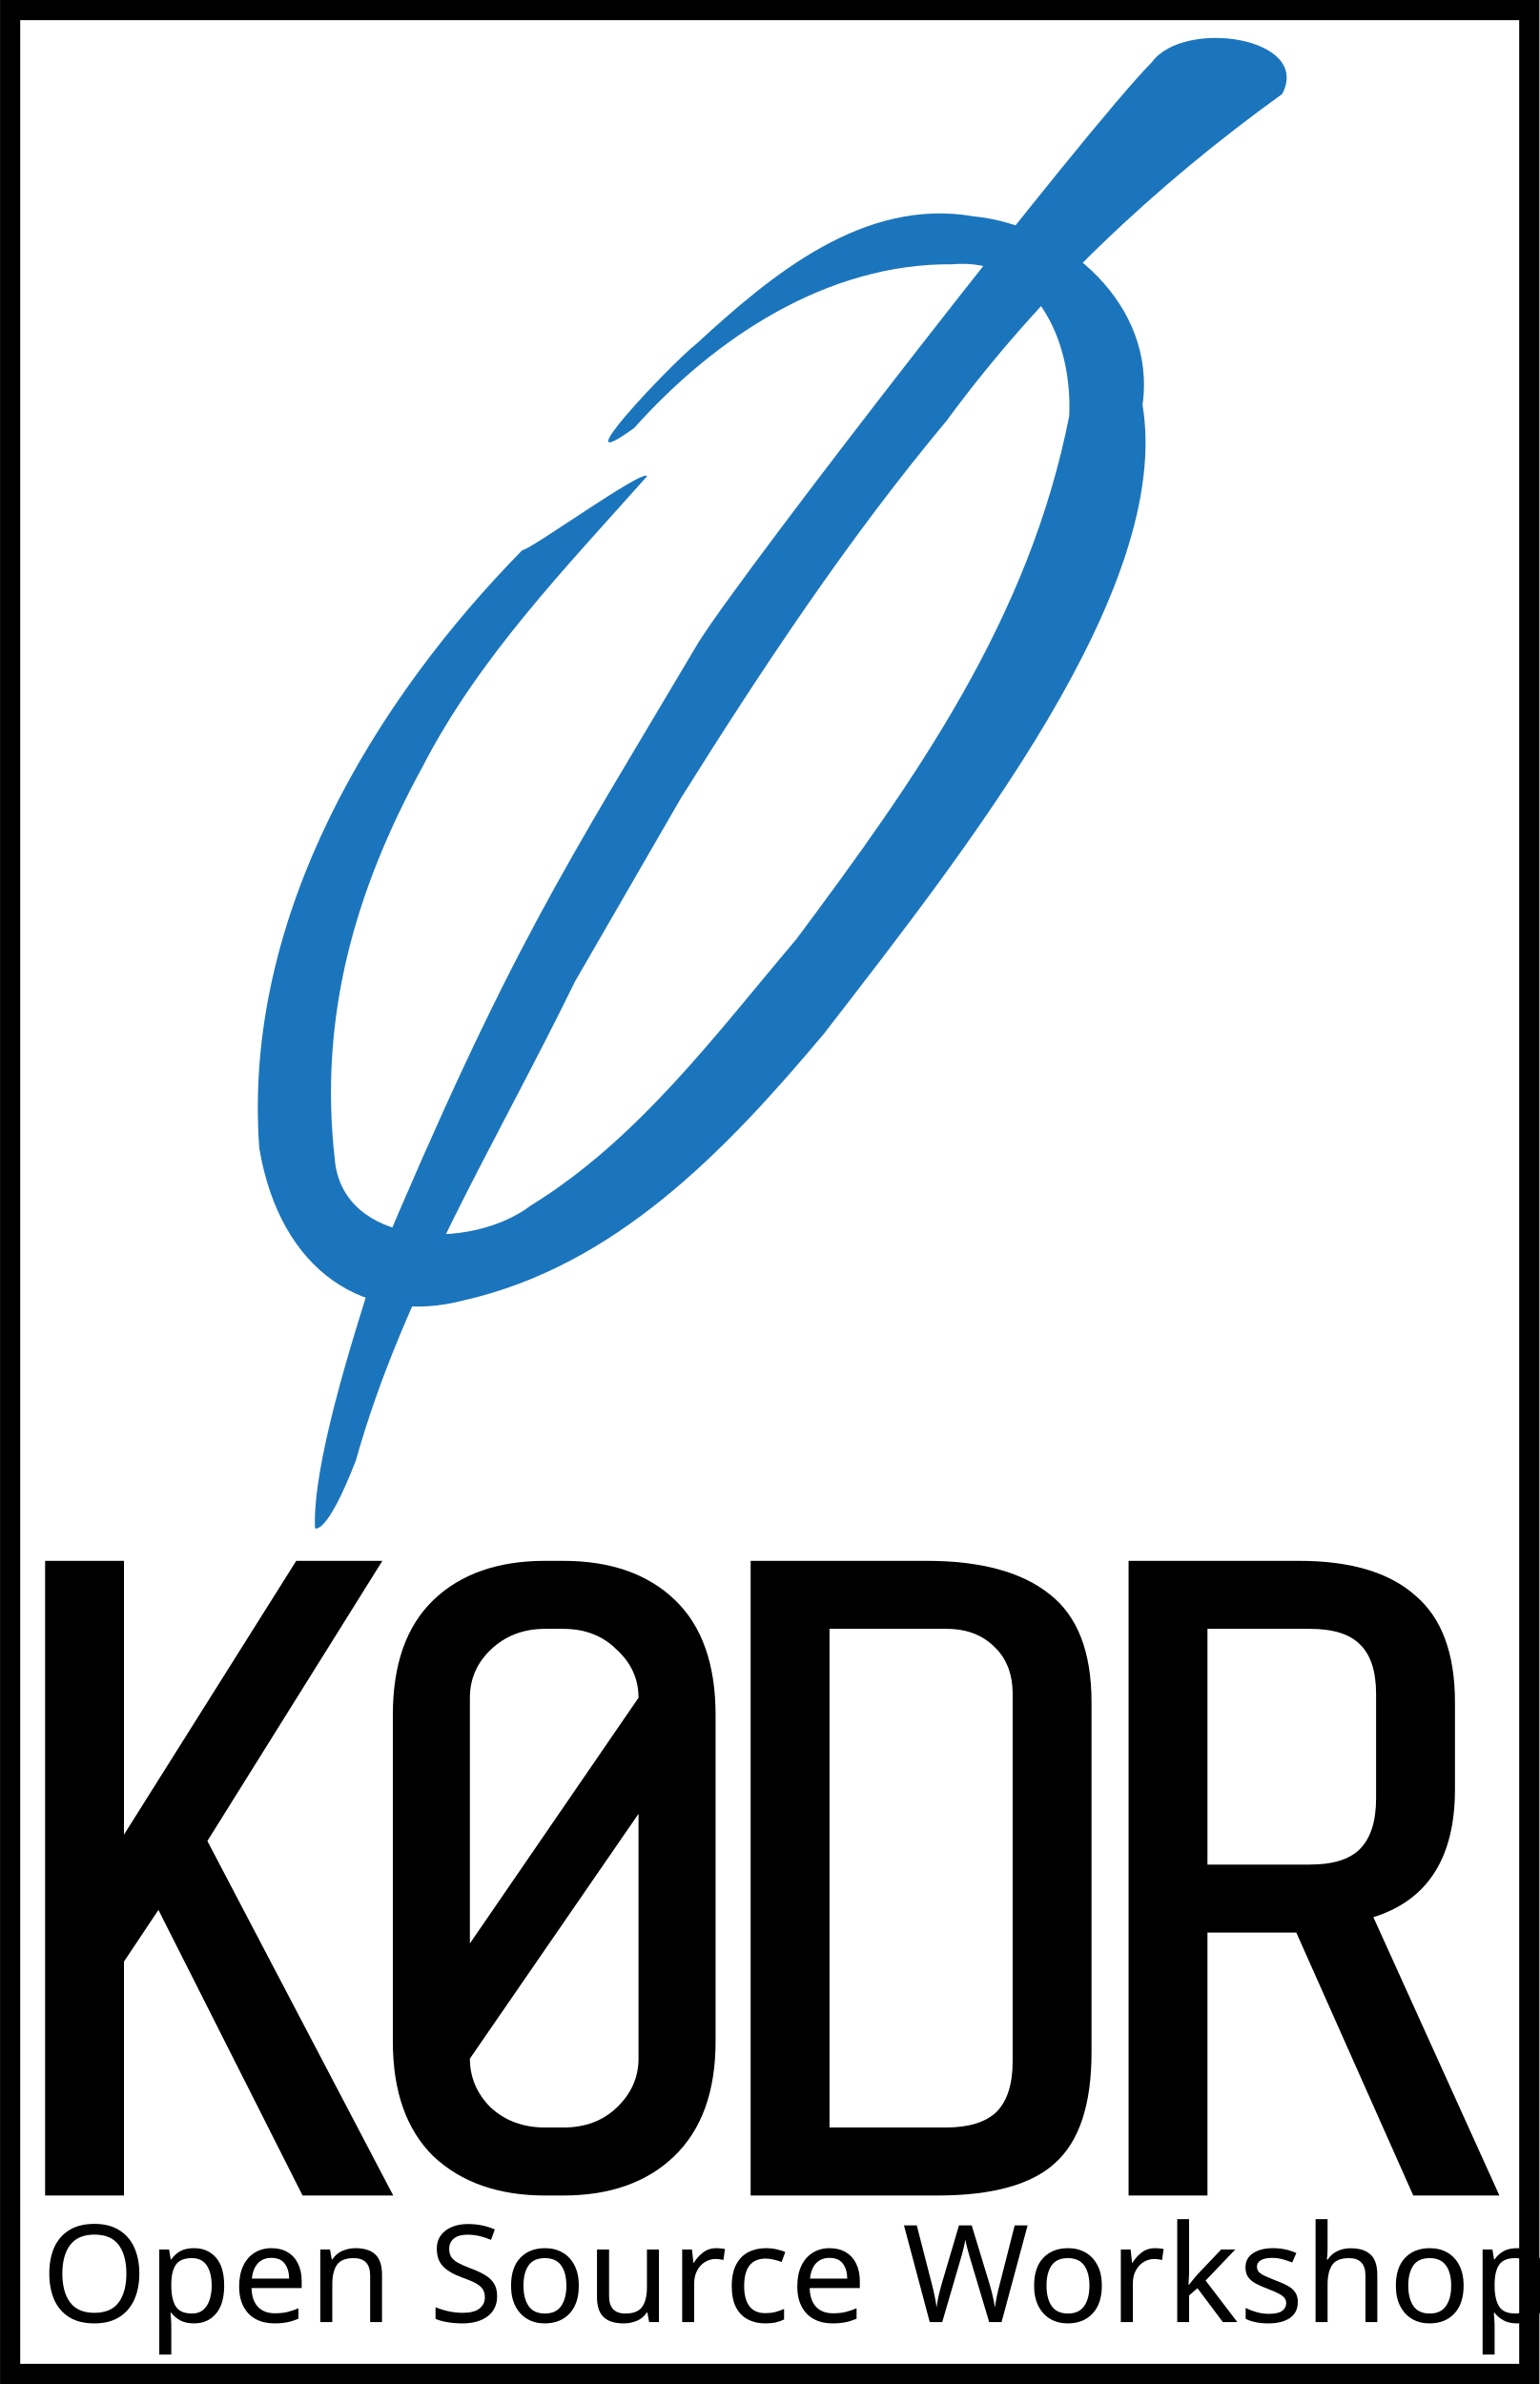
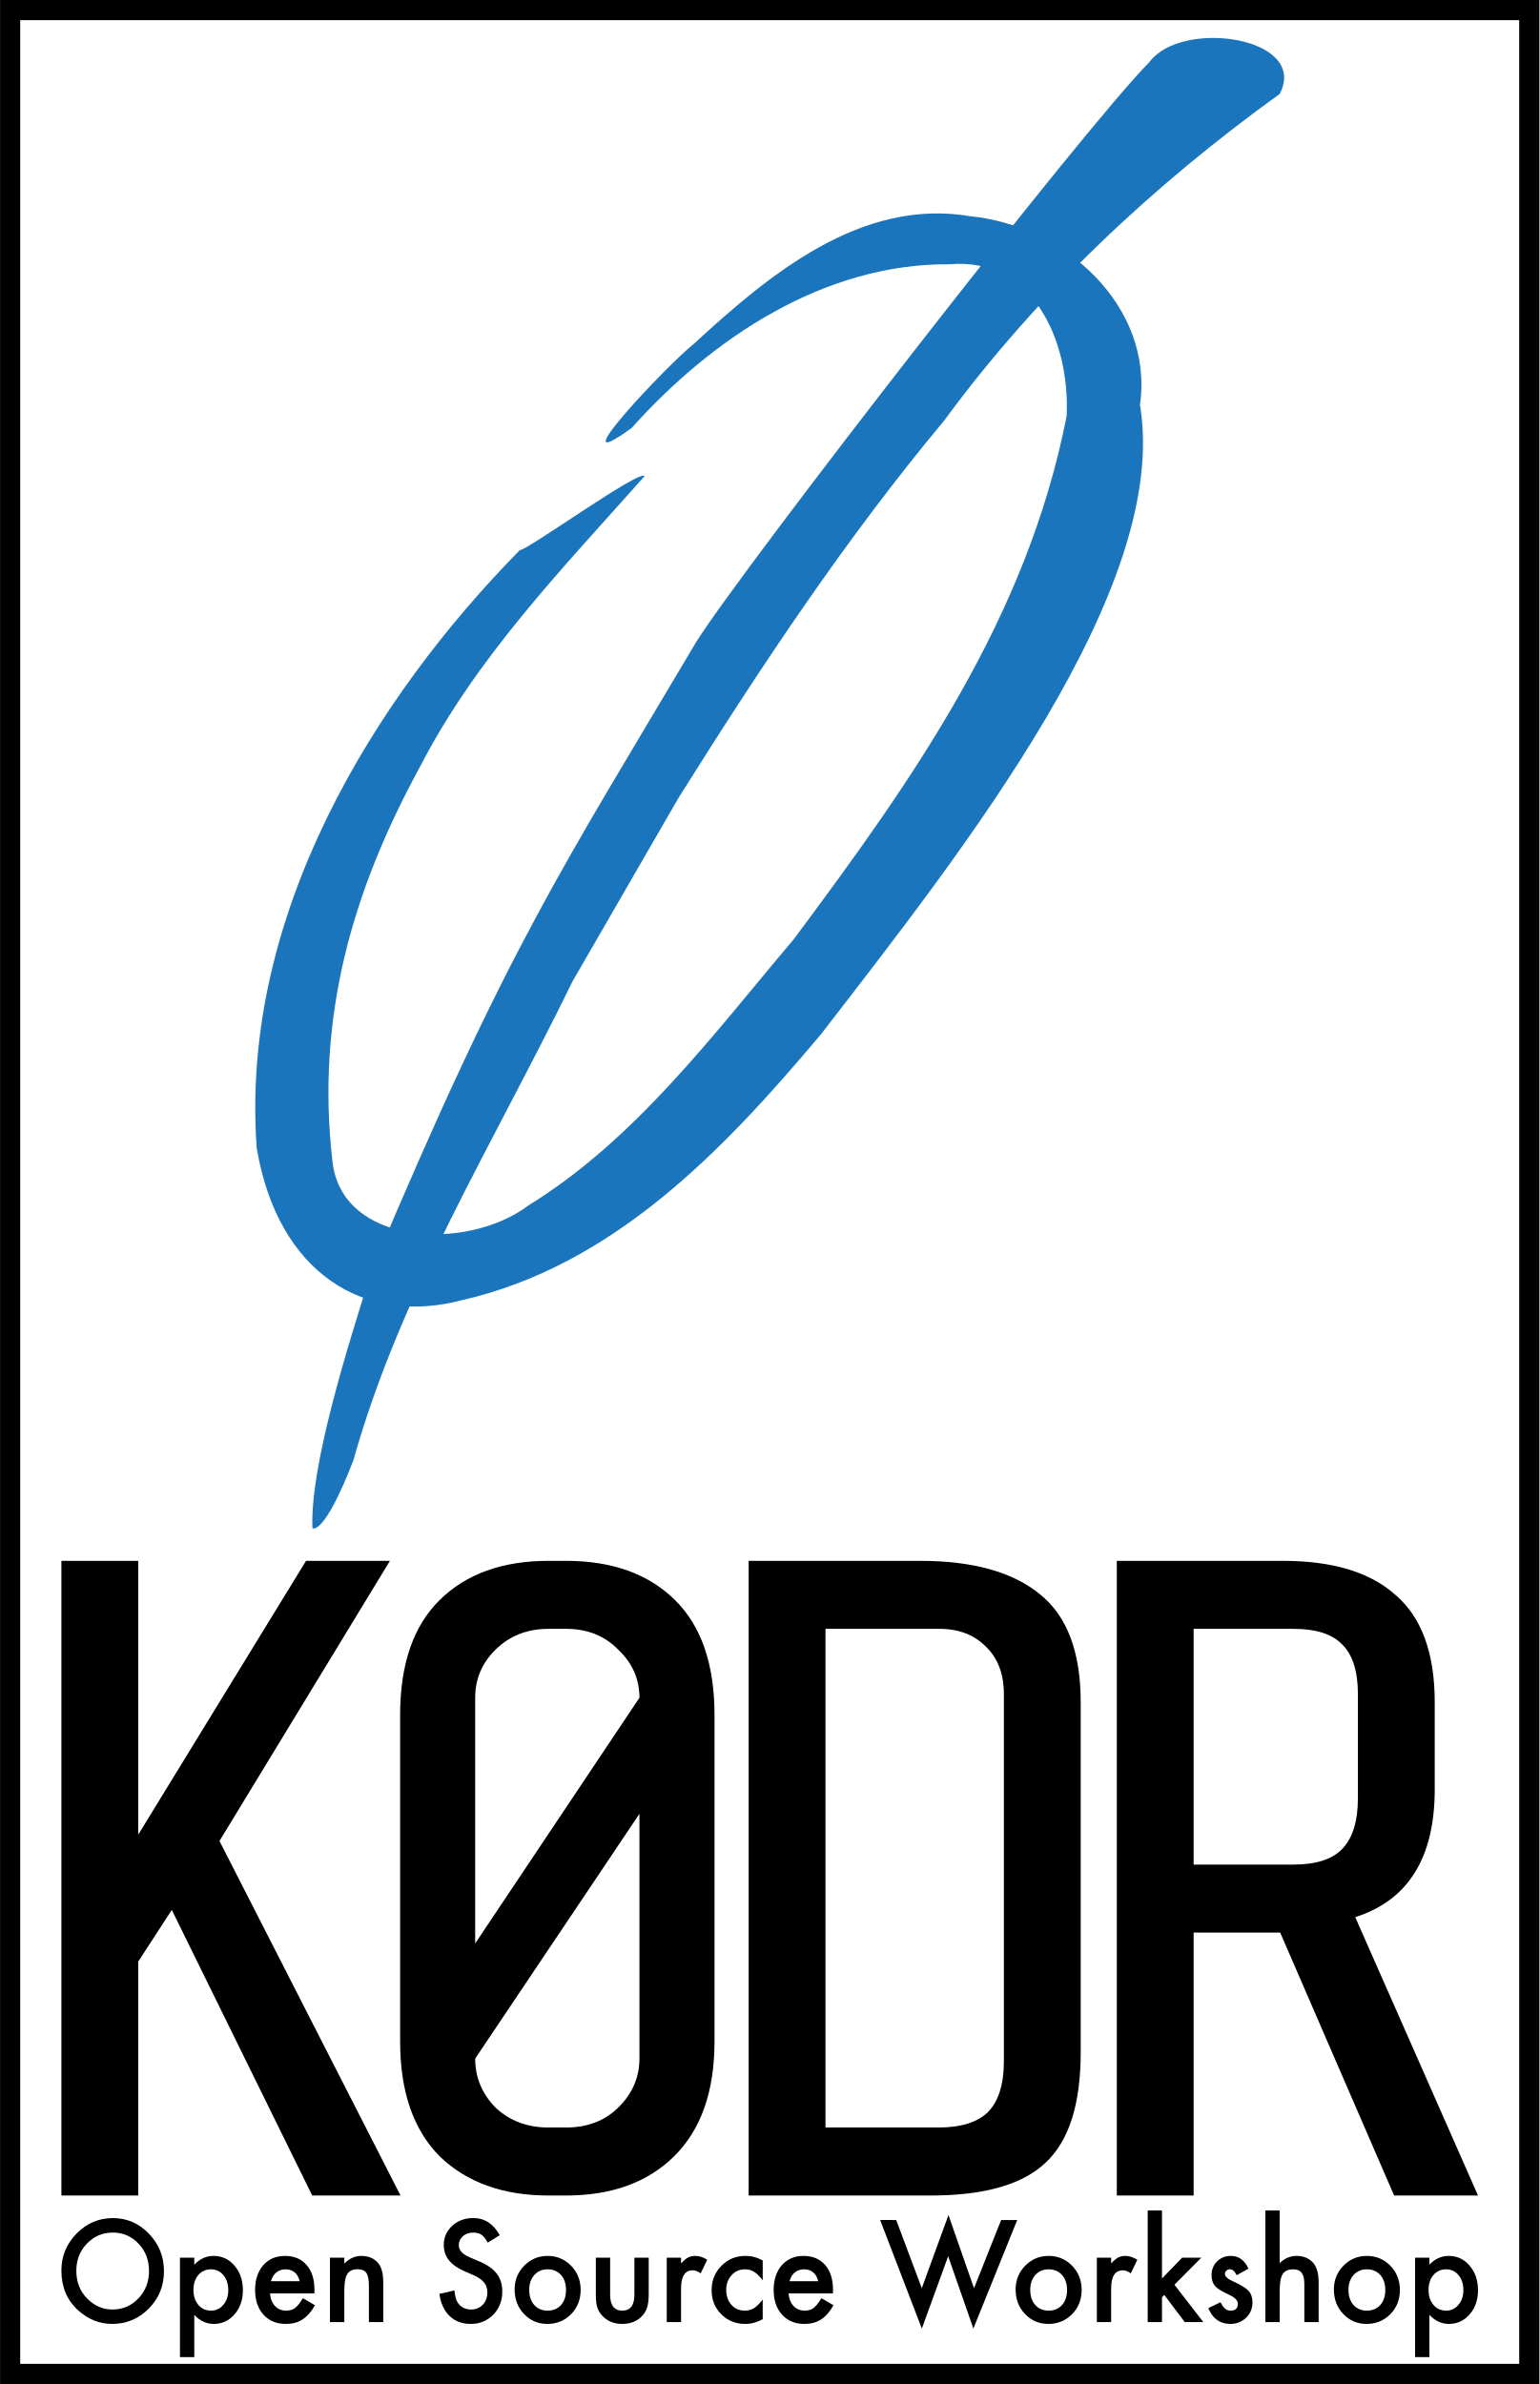
<svg xmlns="http://www.w3.org/2000/svg" width="3.396in" height="5.259in" viewBox="0 0 305.609 473.294" id="svg3343" version="1.1">
  <defs id="defs3345" />
  <g id="layer2" style="display:inline" transform="translate(-339.4511,-238.0164)">
    <rect ry="0" y="240.016" x="341.451" height="469.294" width="301.609" id="rect3486" style="display:inline;fill:#ffffff;fill-opacity:1;stroke:#000000;stroke-width:4;stroke-miterlimit:4;stroke-dasharray:none;stroke-opacity:1" />
  </g>
  <g id="layer1" style="display:inline" transform="translate(-339.4511,-238.0164)">
-     <g id="g3538" transform="translate(120.2082,-66.67007)">
-       <g transform="matrix(2.345542,-0.09992772,0.09992772,2.345542,90.0739,285.9872)" id="g4291">
-         <g id="g32" transform="matrix(1.25,0,0,-1.25,100.2021,95.27049)">
-           <path style="fill:#1b75bc;fill-opacity:1;fill-rule:evenodd;stroke:none" d="M -0.409,0 C -6.388,-11.015 -12.966,-20.61 -16.609,-31.756 c -2.228,-5.091 -2.961,-4.465 -2.961,-4.465 0.008,4.237 2.949,12.315 4.788,17.356 C -4.662,2.579 -0.812,7.625 8.938,22.6 12.511,27.731 36.672,56.27 41.219,60.456 c 2.303,2.884 10.909,1.224 8.716,-2.525 C 41.094,52.112 32.962,45.109 26.321,36.824 19.299,29.103 13.174,20.656 7.273,12.08" id="path34" />
+     <g id="g859" transform="translate(-0.505091)">
+       <g id="g3538" transform="translate(120.2082,-66.67007)">
+         <g transform="matrix(2.345542,-0.09992772,0.09992772,2.345542,90.0739,285.9872)" id="g4291">
+           <g id="g32" transform="matrix(1.25,0,0,-1.25,100.2021,95.27049)">
+             <path style="fill:#1b75bc;fill-opacity:1;fill-rule:evenodd;stroke:none" d="M -0.409,0 C -6.388,-11.015 -12.966,-20.61 -16.609,-31.756 c -2.228,-5.091 -2.961,-4.465 -2.961,-4.465 0.008,4.237 2.949,12.315 4.788,17.356 C -4.662,2.579 -0.812,7.625 8.938,22.6 12.511,27.731 36.672,56.27 41.219,60.456 c 2.303,2.884 10.909,1.224 8.716,-2.525 C 41.094,52.112 32.962,45.109 26.321,36.824 19.299,29.103 13.174,20.656 7.273,12.08" id="path34" />
+           </g>
+           <g id="g76" transform="matrix(1.25,0,0,-1.25,110.8555,102.5219)" />
        </g>
-         <g id="g76" transform="matrix(1.25,0,0,-1.25,110.8555,102.5219)" />
      </g>
+       <path style="display:inline;fill:#1b75bc;fill-opacity:1;fill-rule:evenodd;stroke:none" d="m 443.158,347.218 c 1.103,0.318 24.097,-16.289 24.751,-14.654 -16.175,18.203 -33.398,35.93 -44.652,57.822 -13.422,24.605 -20.526,49.6 -17.357,77.732 1.465,17.337 26.787,18.411 38.928,9.233 21.418,-13.2 36.826,-34.123 52.707,-52.868 23.609,-31.686 46.287,-63.557 54.189,-103.92 0.664,-15.436 -7.134,-31.511 -23.194,-30.078 -24.853,-0.23 -47.131,14.571 -63.172,32.49 -15.026,10.887 6.996,-12.454 12.356,-16.711 14.91,-13.708 33.193,-29.047 54.976,-25.306 18.369,1.79 36.375,17.771 33.587,37.428 6.028,36.363 -34.784,87.994 -63.301,124.917 -19.667,23.432 -41.429,46.001 -71.321,52.84 -19.4,5.128 -36.541,-5.388 -40.734,-30.16 -3.417,-46.227 23.263,-89.304 52.238,-118.765 z" id="path78" />
    </g>
-     <path style="display:inline;fill:#1b75bc;fill-opacity:1;fill-rule:evenodd;stroke:none" d="m 443.158,347.218 c 1.103,0.318 24.097,-16.289 24.751,-14.654 -16.175,18.203 -33.398,35.93 -44.652,57.822 -13.422,24.605 -20.526,49.6 -17.357,77.732 1.465,17.337 26.787,18.411 38.928,9.233 21.418,-13.2 36.826,-34.123 52.707,-52.868 23.609,-31.686 46.287,-63.557 54.189,-103.92 0.664,-15.436 -7.134,-31.511 -23.194,-30.078 -24.853,-0.23 -47.131,14.571 -63.172,32.49 -15.026,10.887 6.996,-12.454 12.356,-16.711 14.91,-13.708 33.193,-29.047 54.976,-25.306 18.369,1.79 36.375,17.771 33.587,37.428 6.028,36.363 -34.784,87.994 -63.301,124.917 -19.667,23.432 -41.429,46.001 -71.321,52.84 -19.4,5.128 -36.541,-5.388 -40.734,-30.16 -3.417,-46.227 23.263,-89.304 52.238,-118.765 z" id="path78" />
-     <g transform="translate(199.5279,690.5273)" id="text3400" style="font-style:normal;font-weight:normal;font-size:40px;line-height:125%;font-family:sans-serif;letter-spacing:0px;word-spacing:0px;display:inline;fill:#000000;fill-opacity:1;stroke:none;stroke-width:1px;stroke-linecap:butt;stroke-linejoin:miter;stroke-opacity:1">
-       <path id="path3478" style="font-style:normal;font-variant:normal;font-weight:normal;font-stretch:normal;font-size:180px;font-family:'Share Tech Mono';-inkscape-font-specification:'Share Tech Mono'" d="m 164.526,-63.078 0,46.44 -15.66,0 0,-126 15.66,0 0,54.36 34.2,-54.36 17.1,0 -34.74,55.62 36.9,70.38 -18,0 -28.62,-56.7 -6.84,10.26 z" />
-       <path id="path3480" style="font-style:normal;font-variant:normal;font-weight:normal;font-stretch:normal;font-size:180px;font-family:'Share Tech Mono';-inkscape-font-specification:'Share Tech Mono'" d="m 281.984,-47.238 q 0,14.94 -8.28,22.86 -8.1,7.74 -21.96,7.74 l -3.6,0 q -13.86,0 -22.14,-7.74 -8.1,-7.92 -8.1,-22.86 l 0,-64.8 q 0,-15.12 8.1,-22.86 8.1,-7.74 22.14,-7.74 l 3.6,0 q 14.04,0 22.14,7.74 8.1,7.74 8.1,22.86 l 0,64.8 z m -15.3,-68.22 q 0,-5.58 -4.32,-9.54 -4.14,-4.14 -10.62,-4.14 l -3.6,0 q -6.48,0 -10.8,4.14 -4.14,3.96 -4.14,9.54 l 0,48.78 33.48,-48.78 z m -33.48,71.64 q 0,5.58 4.14,9.72 4.32,3.96 10.8,3.96 l 3.6,0 q 6.48,0 10.62,-3.96 4.32,-4.14 4.32,-9.72 l 0,-48.6 -33.48,48.6 z" />
-       <path id="path3482" style="font-style:normal;font-variant:normal;font-weight:normal;font-stretch:normal;font-size:180px;font-family:'Share Tech Mono';-inkscape-font-specification:'Share Tech Mono'" d="m 356.622,-45.078 q 0,15.48 -7.2,21.96 -7.02,6.48 -23.4,6.48 l -37.08,0 0,-126 34.92,0 q 16.2,0 24.48,6.66 8.28,6.48 8.28,21.42 l 0,69.48 z m -15.66,-71.1 q 0,-5.94 -3.6,-9.36 -3.6,-3.6 -9.54,-3.6 l -23.22,0 0,99 23.04,0 q 6.84,0 10.08,-3.06 3.24,-3.24 3.24,-10.08 l 0,-72.9 z" />
-       <path id="path3484" style="font-style:normal;font-variant:normal;font-weight:normal;font-stretch:normal;font-size:180px;font-family:'Share Tech Mono';-inkscape-font-specification:'Share Tech Mono'" d="m 379.639,-68.838 0,52.2 -15.66,0 0,-126 33.84,0 q 15.3,0 23.04,6.84 7.92,6.66 7.92,21.24 l 0,17.28 q 0,20.34 -16.2,25.38 l 25.02,55.26 -17.1,0 -23.22,-52.2 -17.64,0 z m 33.48,-47.34 q 0,-6.84 -3.24,-9.9 -3.06,-3.06 -9.9,-3.06 l -20.34,0 0,46.8 20.34,0 q 6.84,0 9.9,-3.06 3.24,-3.24 3.24,-10.08 l 0,-20.7 z" />
+     <g transform="matrix(0.9740808,0,0,1,206.6232,690.5273)" id="text3400" style="font-style:normal;font-weight:normal;font-size:40px;line-height:125%;font-family:sans-serif;letter-spacing:0px;word-spacing:0px;display:inline;fill:#000000;fill-opacity:1;stroke:none;stroke-width:1px;stroke-linecap:butt;stroke-linejoin:miter;stroke-opacity:1">
+       <path id="path3478" style="font-style:normal;font-variant:normal;font-weight:normal;font-stretch:normal;font-size:180px;font-family:'Share Tech Mono';-inkscape-font-specification:'Share Tech Mono'" d="m 164.526,-63.078 v 46.44 h -15.66 v -126 h 15.66 v 54.36 l 34.2,-54.36 h 17.1 l -34.74,55.62 36.9,70.38 h -18 l -28.62,-56.7 z" />
+       <path id="path3480" style="font-style:normal;font-variant:normal;font-weight:normal;font-stretch:normal;font-size:180px;font-family:'Share Tech Mono';-inkscape-font-specification:'Share Tech Mono'" d="m 281.984,-47.238 q 0,14.94 -8.28,22.86 -8.1,7.74 -21.96,7.74 h -3.6 q -13.86,0 -22.14,-7.74 -8.1,-7.92 -8.1,-22.86 v -64.8 q 0,-15.12 8.1,-22.86 8.1,-7.74 22.14,-7.74 h 3.6 q 14.04,0 22.14,7.74 8.1,7.74 8.1,22.86 z m -15.3,-68.22 q 0,-5.58 -4.32,-9.54 -4.14,-4.14 -10.62,-4.14 h -3.6 q -6.48,0 -10.8,4.14 -4.14,3.96 -4.14,9.54 v 48.78 z m -33.48,71.64 q 0,5.58 4.14,9.72 4.32,3.96 10.8,3.96 h 3.6 q 6.48,0 10.62,-3.96 4.32,-4.14 4.32,-9.72 v -48.6 z" />
+       <path id="path3482" style="font-style:normal;font-variant:normal;font-weight:normal;font-stretch:normal;font-size:180px;font-family:'Share Tech Mono';-inkscape-font-specification:'Share Tech Mono'" d="m 356.622,-45.078 q 0,15.48 -7.2,21.96 -7.02,6.48 -23.4,6.48 h -37.08 v -126 h 34.92 q 16.2,0 24.48,6.66 8.28,6.48 8.28,21.42 z m -15.66,-71.1 q 0,-5.94 -3.6,-9.36 -3.6,-3.6 -9.54,-3.6 h -23.22 v 99 h 23.04 q 6.84,0 10.08,-3.06 3.24,-3.24 3.24,-10.08 z" />
+       <path id="path3484" style="font-style:normal;font-variant:normal;font-weight:normal;font-stretch:normal;font-size:180px;font-family:'Share Tech Mono';-inkscape-font-specification:'Share Tech Mono'" d="m 379.639,-68.838 v 52.2 h -15.66 v -126 h 33.84 q 15.3,0 23.04,6.84 7.92,6.66 7.92,21.24 v 17.28 q 0,20.34 -16.2,25.38 l 25.02,55.26 h -17.1 l -23.22,-52.2 z m 33.48,-47.34 q 0,-6.84 -3.24,-9.9 -3.06,-3.06 -9.9,-3.06 h -20.34 v 46.8 h 20.34 q 6.84,0 9.9,-3.06 3.24,-3.24 3.24,-10.08 z" />
    </g>
-     <text id="text3501" y="702.099" x="346.055" style="font-style:normal;font-weight:normal;font-size:36.82px;line-height:125%;font-family:sans-serif;letter-spacing:0px;word-spacing:0px;display:inline;fill:#000000;fill-opacity:1;stroke:none;stroke-width:1px;stroke-linecap:butt;stroke-linejoin:miter;stroke-opacity:1" xml:space="preserve" transform="scale(1.004412,0.9956072)">
-       <tspan style="font-style:normal;font-variant:normal;font-weight:normal;font-stretch:normal;font-size:26.994px;font-family:'Share Tech Mono';-inkscape-font-specification:'Share Tech Mono'" y="702.099" x="346.055" id="tspan3503">Open Source Workshop</tspan>
-     </text>
+     <g aria-label="Open Source Workshop" transform="scale(0.9805376,1.019849)" id="text3501" style="font-style:normal;font-variant:normal;font-weight:normal;font-stretch:normal;font-size:11.715px;line-height:0%;font-family:'Arial Narrow';-inkscape-font-specification:'Arial Narrow';letter-spacing:0px;word-spacing:0px;display:inline;fill:#000000;fill-opacity:1;stroke:none;stroke-width:0.976px;stroke-linecap:butt;stroke-linejoin:miter;stroke-opacity:1">
+       <path d="m 358.61,675.387 q 0,-4.195 3.075,-7.206 3.062,-3.011 7.36,-3.011 4.246,0 7.283,3.037 3.049,3.037 3.049,7.296 0,4.285 -3.062,7.27 -3.075,2.998 -7.424,2.998 -3.847,0 -6.91,-2.663 -3.371,-2.947 -3.371,-7.72 z m 3.024,0.039 q 0,3.294 2.213,5.417 2.2,2.123 5.082,2.123 3.127,0 5.275,-2.162 2.149,-2.187 2.149,-5.327 0,-3.178 -2.123,-5.327 -2.11,-2.162 -5.224,-2.162 -3.101,0 -5.237,2.162 -2.136,2.136 -2.136,5.275 z" style="font-style:normal;font-variant:normal;font-weight:normal;font-stretch:normal;font-size:26.352px;line-height:1.25;font-family:Futura;-inkscape-font-specification:Futura;stroke-width:0.976px" id="path861" />
+       <path d="m 385.515,692.23 h -2.895 v -19.352 h 2.895 v 1.364 q 1.711,-1.711 3.886,-1.711 2.586,0 4.259,1.904 1.698,1.891 1.698,4.774 0,2.818 -1.686,4.696 -1.673,1.866 -4.22,1.866 -2.2,0 -3.937,-1.763 z m 6.884,-13.009 q 0,-1.801 -0.978,-2.934 -0.991,-1.145 -2.496,-1.145 -1.596,0 -2.586,1.107 -0.991,1.107 -0.991,2.908 0,1.763 0.991,2.908 0.978,1.119 2.573,1.119 1.505,0 2.483,-1.132 1.004,-1.132 1.004,-2.831 z" style="font-style:normal;font-variant:normal;font-weight:normal;font-stretch:normal;font-size:26.352px;line-height:1.25;font-family:Futura;-inkscape-font-specification:Futura;stroke-width:0.976px" id="path863" />
+       <path d="m 409.834,679.826 h -8.981 q 0.116,1.544 1.004,2.458 0.888,0.901 2.277,0.901 1.081,0 1.789,-0.515 0.695,-0.515 1.583,-1.904 l 2.445,1.364 q -0.566,0.965 -1.197,1.66 -0.63,0.682 -1.351,1.132 -0.721,0.437 -1.557,0.643 -0.836,0.206 -1.814,0.206 -2.805,0 -4.503,-1.801 -1.698,-1.814 -1.698,-4.812 0,-2.972 1.647,-4.812 1.66,-1.814 4.401,-1.814 2.766,0 4.375,1.763 1.596,1.75 1.596,4.851 z m -2.972,-2.368 q -0.605,-2.316 -2.921,-2.316 -0.528,0 -0.991,0.167 -0.463,0.154 -0.849,0.463 -0.373,0.296 -0.643,0.721 -0.27,0.425 -0.412,0.965 z" style="font-style:normal;font-variant:normal;font-weight:normal;font-stretch:normal;font-size:26.352px;line-height:1.25;font-family:Futura;-inkscape-font-specification:Futura;stroke-width:0.976px" id="path865" />
+       <path d="m 412.986,672.878 h 2.908 v 1.158 q 1.518,-1.505 3.423,-1.505 2.187,0 3.41,1.377 1.055,1.171 1.055,3.822 v 7.682 h -2.908 v -7 q 0,-1.853 -0.515,-2.561 -0.502,-0.721 -1.827,-0.721 -1.441,0 -2.046,0.952 -0.592,0.939 -0.592,3.281 v 6.048 h -2.908 z" style="font-style:normal;font-variant:normal;font-weight:normal;font-stretch:normal;font-size:26.352px;line-height:1.25;font-family:Futura;-inkscape-font-specification:Futura;stroke-width:0.976px" id="path867" />
+       <path d="m 447.367,668.503 -2.432,1.441 q -0.682,-1.184 -1.3,-1.544 -0.643,-0.412 -1.66,-0.412 -1.248,0 -2.072,0.708 -0.823,0.695 -0.823,1.75 0,1.454 2.162,2.342 l 1.982,0.811 q 2.419,0.978 3.538,2.393 1.119,1.403 1.119,3.448 0,2.741 -1.827,4.529 -1.84,1.801 -4.568,1.801 -2.586,0 -4.272,-1.531 -1.66,-1.531 -2.072,-4.31 l 3.037,-0.669 q 0.206,1.75 0.721,2.419 0.926,1.287 2.702,1.287 1.403,0 2.329,-0.939 0.926,-0.939 0.926,-2.38 0,-0.579 -0.167,-1.055 -0.154,-0.489 -0.502,-0.888 -0.335,-0.412 -0.875,-0.759 -0.54,-0.36 -1.287,-0.682 l -1.917,-0.798 q -4.079,-1.724 -4.079,-5.044 0,-2.239 1.711,-3.744 1.711,-1.518 4.259,-1.518 3.436,0 5.366,3.345 z" style="font-style:normal;font-variant:normal;font-weight:normal;font-stretch:normal;font-size:26.352px;line-height:1.25;font-family:Futura;-inkscape-font-specification:Futura;stroke-width:0.976px" id="path869" />
+       <path d="m 450.378,679.054 q 0,-2.715 1.943,-4.619 1.943,-1.904 4.735,-1.904 2.805,0 4.761,1.917 1.93,1.917 1.93,4.709 0,2.818 -1.943,4.722 -1.956,1.891 -4.799,1.891 -2.818,0 -4.722,-1.93 -1.904,-1.904 -1.904,-4.787 z m 2.959,0.051 q 0,1.879 1.004,2.972 1.029,1.107 2.715,1.107 1.698,0 2.715,-1.094 1.016,-1.094 1.016,-2.921 0,-1.827 -1.016,-2.921 -1.029,-1.107 -2.715,-1.107 -1.66,0 -2.689,1.107 -1.029,1.107 -1.029,2.856 z" style="font-style:normal;font-variant:normal;font-weight:normal;font-stretch:normal;font-size:26.352px;line-height:1.25;font-family:Futura;-inkscape-font-specification:Futura;stroke-width:0.976px" id="path871" />
+       <path d="m 469.717,672.878 v 7.193 q 0,3.114 2.458,3.114 2.458,0 2.458,-3.114 v -7.193 h 2.895 v 7.257 q 0,1.505 -0.373,2.599 -0.36,0.978 -1.248,1.763 -1.467,1.274 -3.731,1.274 -2.252,0 -3.719,-1.274 -0.901,-0.785 -1.274,-1.763 -0.36,-0.875 -0.36,-2.599 v -7.257 z" style="font-style:normal;font-variant:normal;font-weight:normal;font-stretch:normal;font-size:26.352px;line-height:1.25;font-family:Futura;-inkscape-font-specification:Futura;stroke-width:0.976px" id="path873" />
+       <path d="m 481.181,672.878 h 2.895 v 1.119 q 0.798,-0.836 1.415,-1.145 0.63,-0.322 1.493,-0.322 1.145,0 2.393,0.746 l -1.325,2.651 q -0.823,-0.592 -1.608,-0.592 -2.368,0 -2.368,3.577 v 6.498 h -2.895 z" style="font-style:normal;font-variant:normal;font-weight:normal;font-stretch:normal;font-size:26.352px;line-height:1.25;font-family:Futura;-inkscape-font-specification:Futura;stroke-width:0.976px" id="path875" />
+       <path d="m 500.611,673.418 v 3.847 q -0.991,-1.21 -1.776,-1.66 -0.772,-0.463 -1.814,-0.463 -1.634,0 -2.715,1.145 -1.081,1.145 -1.081,2.869 0,1.763 1.042,2.895 1.055,1.132 2.689,1.132 1.042,0 1.84,-0.45 0.772,-0.437 1.814,-1.698 v 3.822 q -1.763,0.914 -3.526,0.914 -2.908,0 -4.864,-1.879 -1.956,-1.891 -1.956,-4.696 0,-2.805 1.982,-4.735 1.982,-1.93 4.864,-1.93 1.853,0 3.5,0.888 z" style="font-style:normal;font-variant:normal;font-weight:normal;font-stretch:normal;font-size:26.352px;line-height:1.25;font-family:Futura;-inkscape-font-specification:Futura;stroke-width:0.976px" id="path877" />
+       <path d="m 514.829,679.826 h -8.981 q 0.116,1.544 1.004,2.458 0.888,0.901 2.277,0.901 1.081,0 1.789,-0.515 0.695,-0.515 1.583,-1.904 l 2.445,1.364 q -0.566,0.965 -1.197,1.66 -0.63,0.682 -1.351,1.132 -0.721,0.437 -1.557,0.643 -0.836,0.206 -1.814,0.206 -2.805,0 -4.503,-1.801 -1.698,-1.814 -1.698,-4.812 0,-2.972 1.647,-4.812 1.66,-1.814 4.401,-1.814 2.766,0 4.375,1.763 1.596,1.75 1.596,4.851 z m -2.972,-2.368 q -0.605,-2.316 -2.921,-2.316 -0.528,0 -0.991,0.167 -0.463,0.154 -0.849,0.463 -0.373,0.296 -0.643,0.721 -0.27,0.425 -0.412,0.965 z" style="font-style:normal;font-variant:normal;font-weight:normal;font-stretch:normal;font-size:26.352px;line-height:1.25;font-family:Futura;-inkscape-font-specification:Futura;stroke-width:0.976px" id="path879" />
+       <path d="m 527.644,665.544 5.173,13.279 5.404,-14.244 5.173,14.244 5.494,-13.279 h 3.255 l -8.878,21.128 -5.108,-14.077 -5.327,14.089 -8.441,-21.141 z" style="font-style:normal;font-variant:normal;font-weight:normal;font-stretch:normal;font-size:26.352px;line-height:1.25;font-family:Futura;-inkscape-font-specification:Futura;stroke-width:0.976px" id="path881" />
+       <path d="m 551.821,679.054 q 0,-2.715 1.943,-4.619 1.943,-1.904 4.735,-1.904 2.805,0 4.761,1.917 1.93,1.917 1.93,4.709 0,2.818 -1.943,4.722 -1.956,1.891 -4.799,1.891 -2.818,0 -4.722,-1.93 -1.904,-1.904 -1.904,-4.787 z m 2.959,0.051 q 0,1.879 1.004,2.972 1.029,1.107 2.715,1.107 1.698,0 2.715,-1.094 1.016,-1.094 1.016,-2.921 0,-1.827 -1.016,-2.921 -1.029,-1.107 -2.715,-1.107 -1.66,0 -2.689,1.107 -1.029,1.107 -1.029,2.856 z" style="font-style:normal;font-variant:normal;font-weight:normal;font-stretch:normal;font-size:26.352px;line-height:1.25;font-family:Futura;-inkscape-font-specification:Futura;stroke-width:0.976px" id="path883" />
+       <path d="m 568.266,672.878 h 2.895 v 1.119 q 0.798,-0.836 1.415,-1.145 0.63,-0.322 1.493,-0.322 1.145,0 2.393,0.746 l -1.325,2.651 q -0.824,-0.592 -1.608,-0.592 -2.368,0 -2.368,3.577 v 6.498 h -2.895 z" style="font-style:normal;font-variant:normal;font-weight:normal;font-stretch:normal;font-size:26.352px;line-height:1.25;font-family:Futura;-inkscape-font-specification:Futura;stroke-width:0.976px" id="path885" />
+       <path d="m 581.454,663.678 v 13.253 l 4.079,-4.053 h 3.886 l -5.443,5.263 5.842,7.27 h -3.757 l -4.143,-5.288 -0.463,0.463 v 4.825 h -2.895 v -21.732 z" style="font-style:normal;font-variant:normal;font-weight:normal;font-stretch:normal;font-size:26.352px;line-height:1.25;font-family:Futura;-inkscape-font-specification:Futura;stroke-width:0.976px" id="path887" />
+       <path d="m 598.966,675.014 -2.393,1.274 q -0.566,-1.158 -1.403,-1.158 -0.399,0 -0.682,0.27 -0.283,0.257 -0.283,0.669 0,0.721 1.673,1.428 2.303,0.991 3.101,1.827 0.798,0.836 0.798,2.252 0,1.814 -1.338,3.037 -1.3,1.158 -3.14,1.158 -3.152,0 -4.465,-3.075 l 2.47,-1.145 q 0.515,0.901 0.785,1.145 0.528,0.489 1.261,0.489 1.467,0 1.467,-1.338 0,-0.772 -1.132,-1.441 -0.437,-0.219 -0.875,-0.425 -0.437,-0.206 -0.888,-0.425 -1.261,-0.618 -1.776,-1.235 -0.656,-0.785 -0.656,-2.02 0,-1.634 1.119,-2.702 1.145,-1.068 2.779,-1.068 2.406,0 3.577,2.483 z" style="font-style:normal;font-variant:normal;font-weight:normal;font-stretch:normal;font-size:26.352px;line-height:1.25;font-family:Futura;-inkscape-font-specification:Futura;stroke-width:0.976px" id="path889" />
+       <path d="m 602.389,663.678 h 2.895 v 10.242 q 1.544,-1.39 3.41,-1.39 2.123,0 3.397,1.377 1.081,1.197 1.081,3.822 v 7.682 h -2.895 v -7.411 q 0,-1.505 -0.54,-2.175 -0.528,-0.682 -1.711,-0.682 -1.518,0 -2.136,0.939 -0.605,0.952 -0.605,3.268 v 6.06 h -2.895 z" style="font-style:normal;font-variant:normal;font-weight:normal;font-stretch:normal;font-size:26.352px;line-height:1.25;font-family:Futura;-inkscape-font-specification:Futura;stroke-width:0.976px" id="path891" />
+       <path d="m 616.26,679.054 q 0,-2.715 1.943,-4.619 1.943,-1.904 4.735,-1.904 2.805,0 4.761,1.917 1.93,1.917 1.93,4.709 0,2.818 -1.943,4.722 -1.956,1.891 -4.799,1.891 -2.818,0 -4.722,-1.93 -1.904,-1.904 -1.904,-4.787 z m 2.959,0.051 q 0,1.879 1.004,2.972 1.029,1.107 2.715,1.107 1.698,0 2.715,-1.094 1.016,-1.094 1.016,-2.921 0,-1.827 -1.016,-2.921 -1.029,-1.107 -2.715,-1.107 -1.66,0 -2.689,1.107 -1.029,1.107 -1.029,2.856 z" style="font-style:normal;font-variant:normal;font-weight:normal;font-stretch:normal;font-size:26.352px;line-height:1.25;font-family:Futura;-inkscape-font-specification:Futura;stroke-width:0.976px" id="path893" />
+       <path d="m 635.599,692.23 h -2.895 v -19.352 h 2.895 v 1.364 q 1.711,-1.711 3.886,-1.711 2.586,0 4.259,1.904 1.698,1.891 1.698,4.774 0,2.818 -1.686,4.696 -1.673,1.866 -4.22,1.866 -2.2,0 -3.937,-1.763 z m 6.884,-13.009 q 0,-1.801 -0.978,-2.934 -0.991,-1.145 -2.496,-1.145 -1.596,0 -2.586,1.107 -0.991,1.107 -0.991,2.908 0,1.763 0.991,2.908 0.978,1.119 2.573,1.119 1.505,0 2.483,-1.132 1.004,-1.132 1.004,-2.831 z" style="font-style:normal;font-variant:normal;font-weight:normal;font-stretch:normal;font-size:26.352px;line-height:1.25;font-family:Futura;-inkscape-font-specification:Futura;stroke-width:0.976px" id="path895" />
+     </g>
  </g>
</svg>
